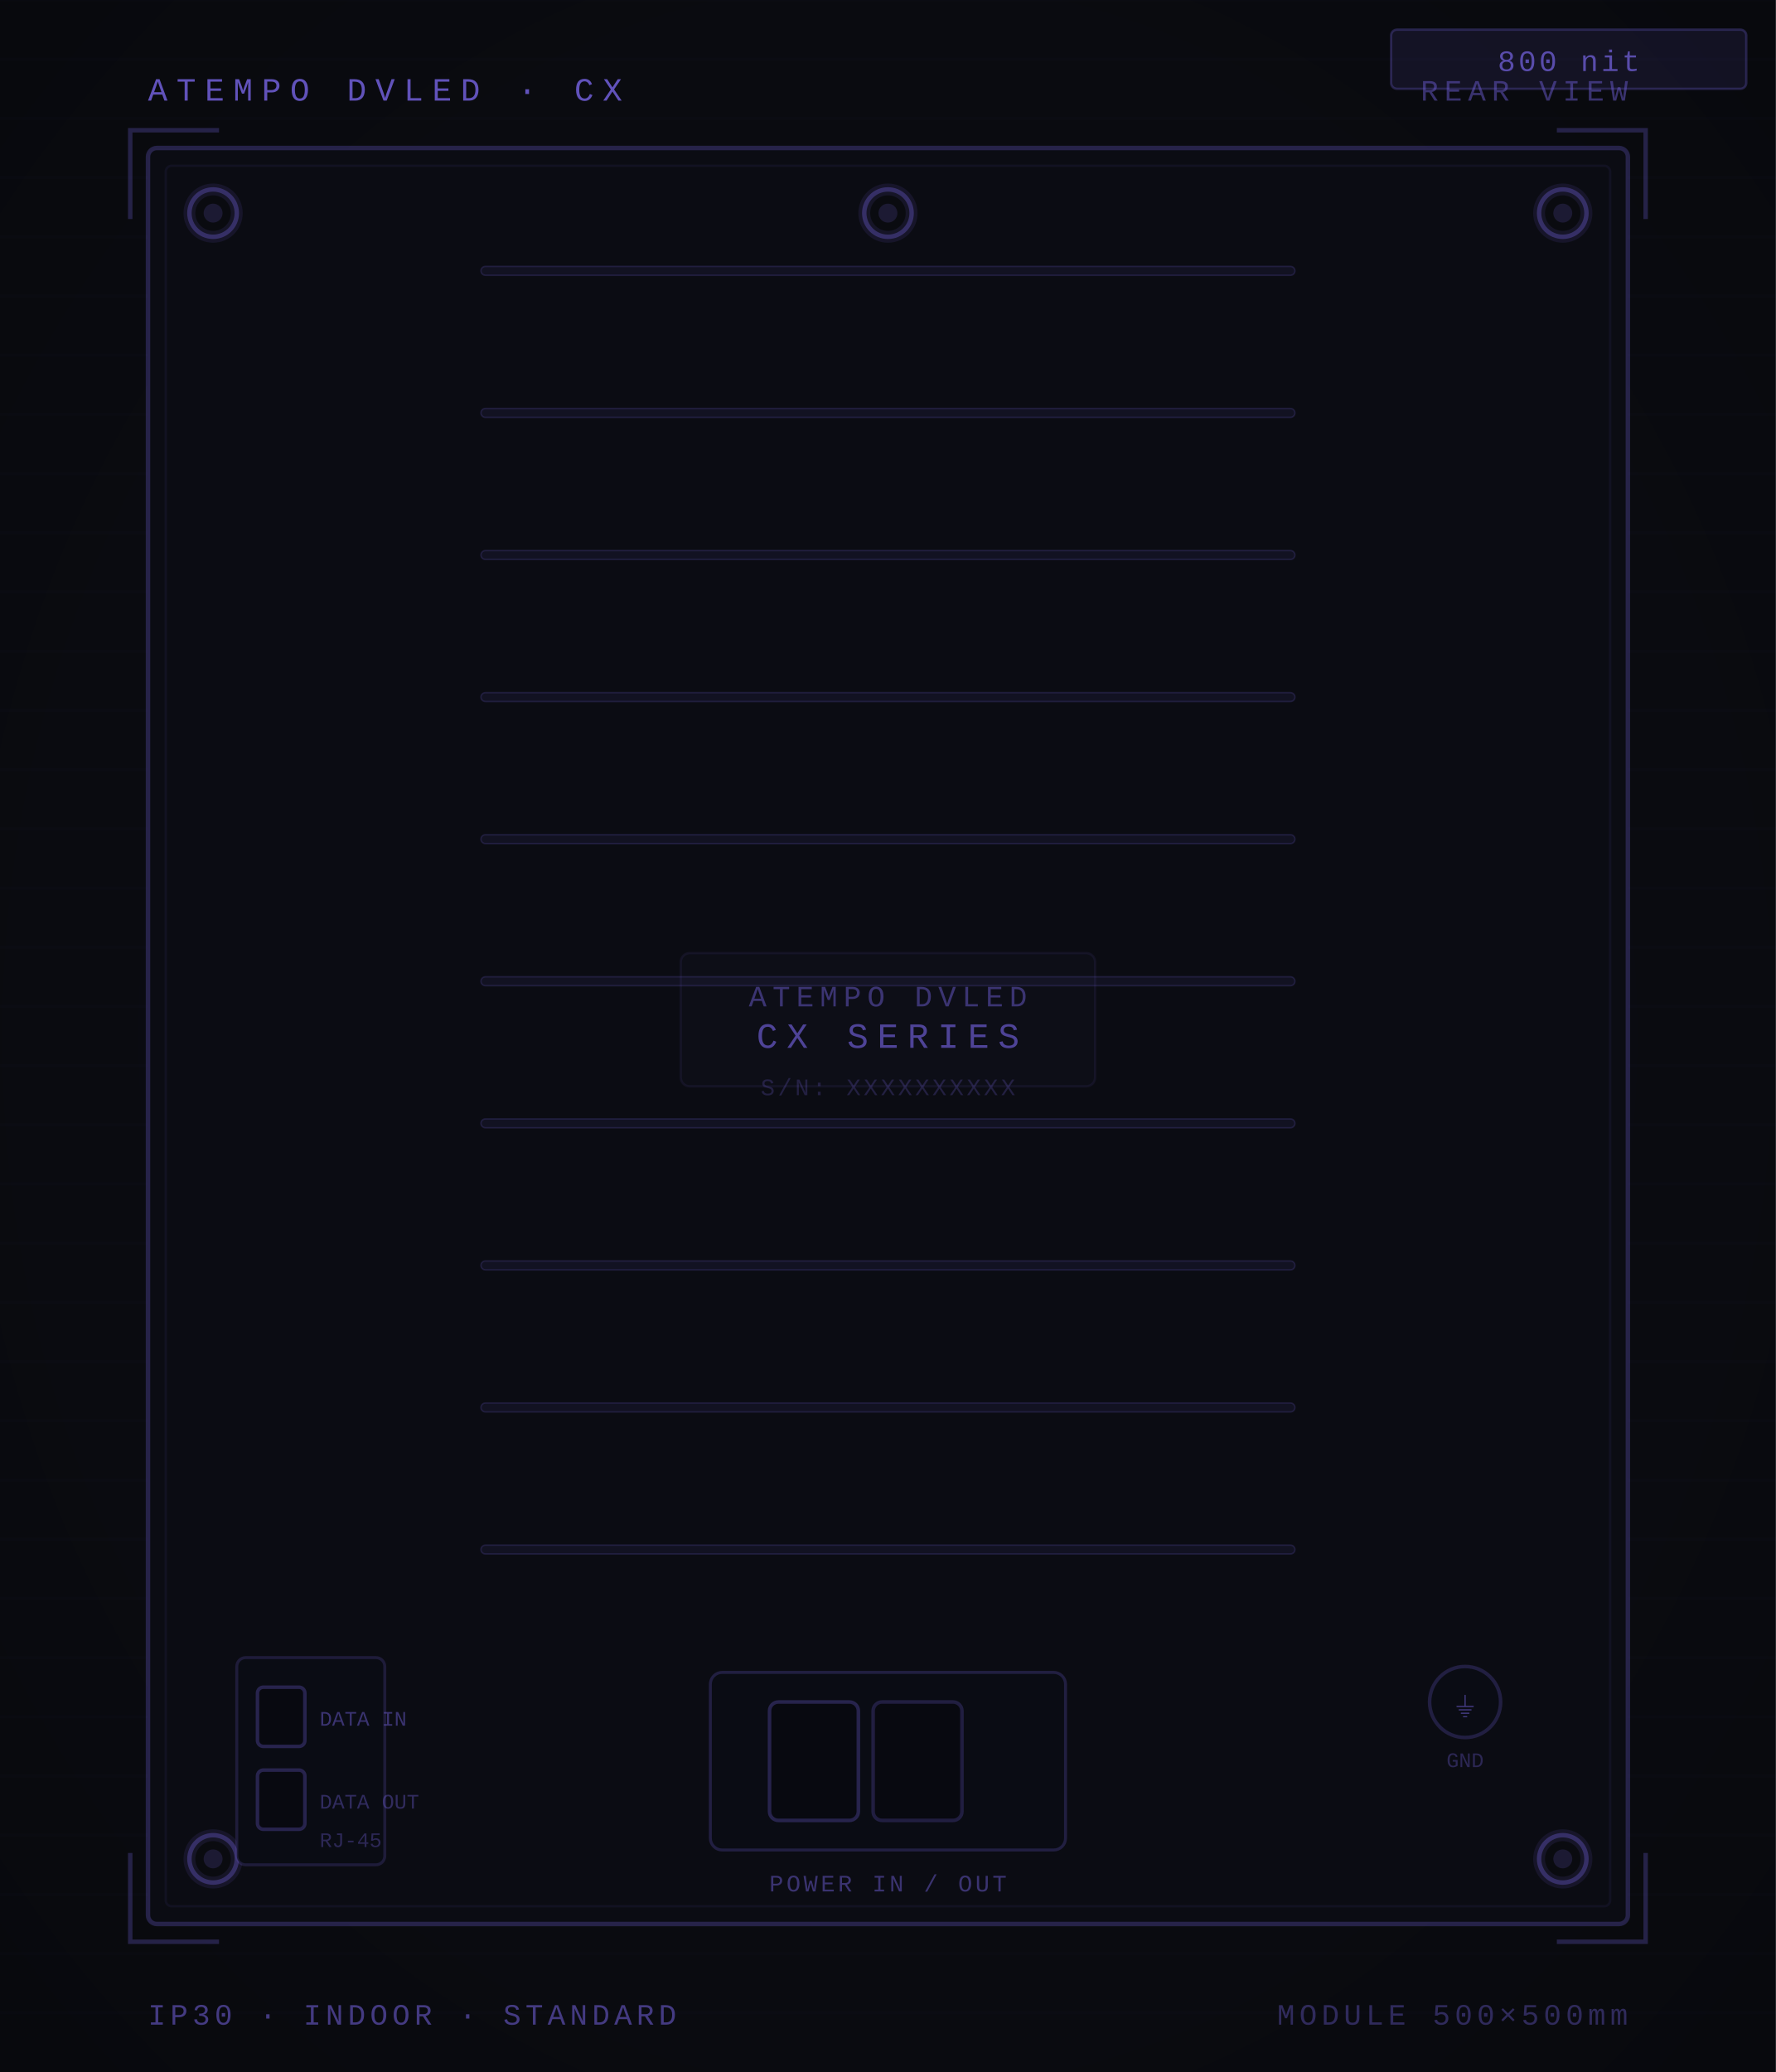
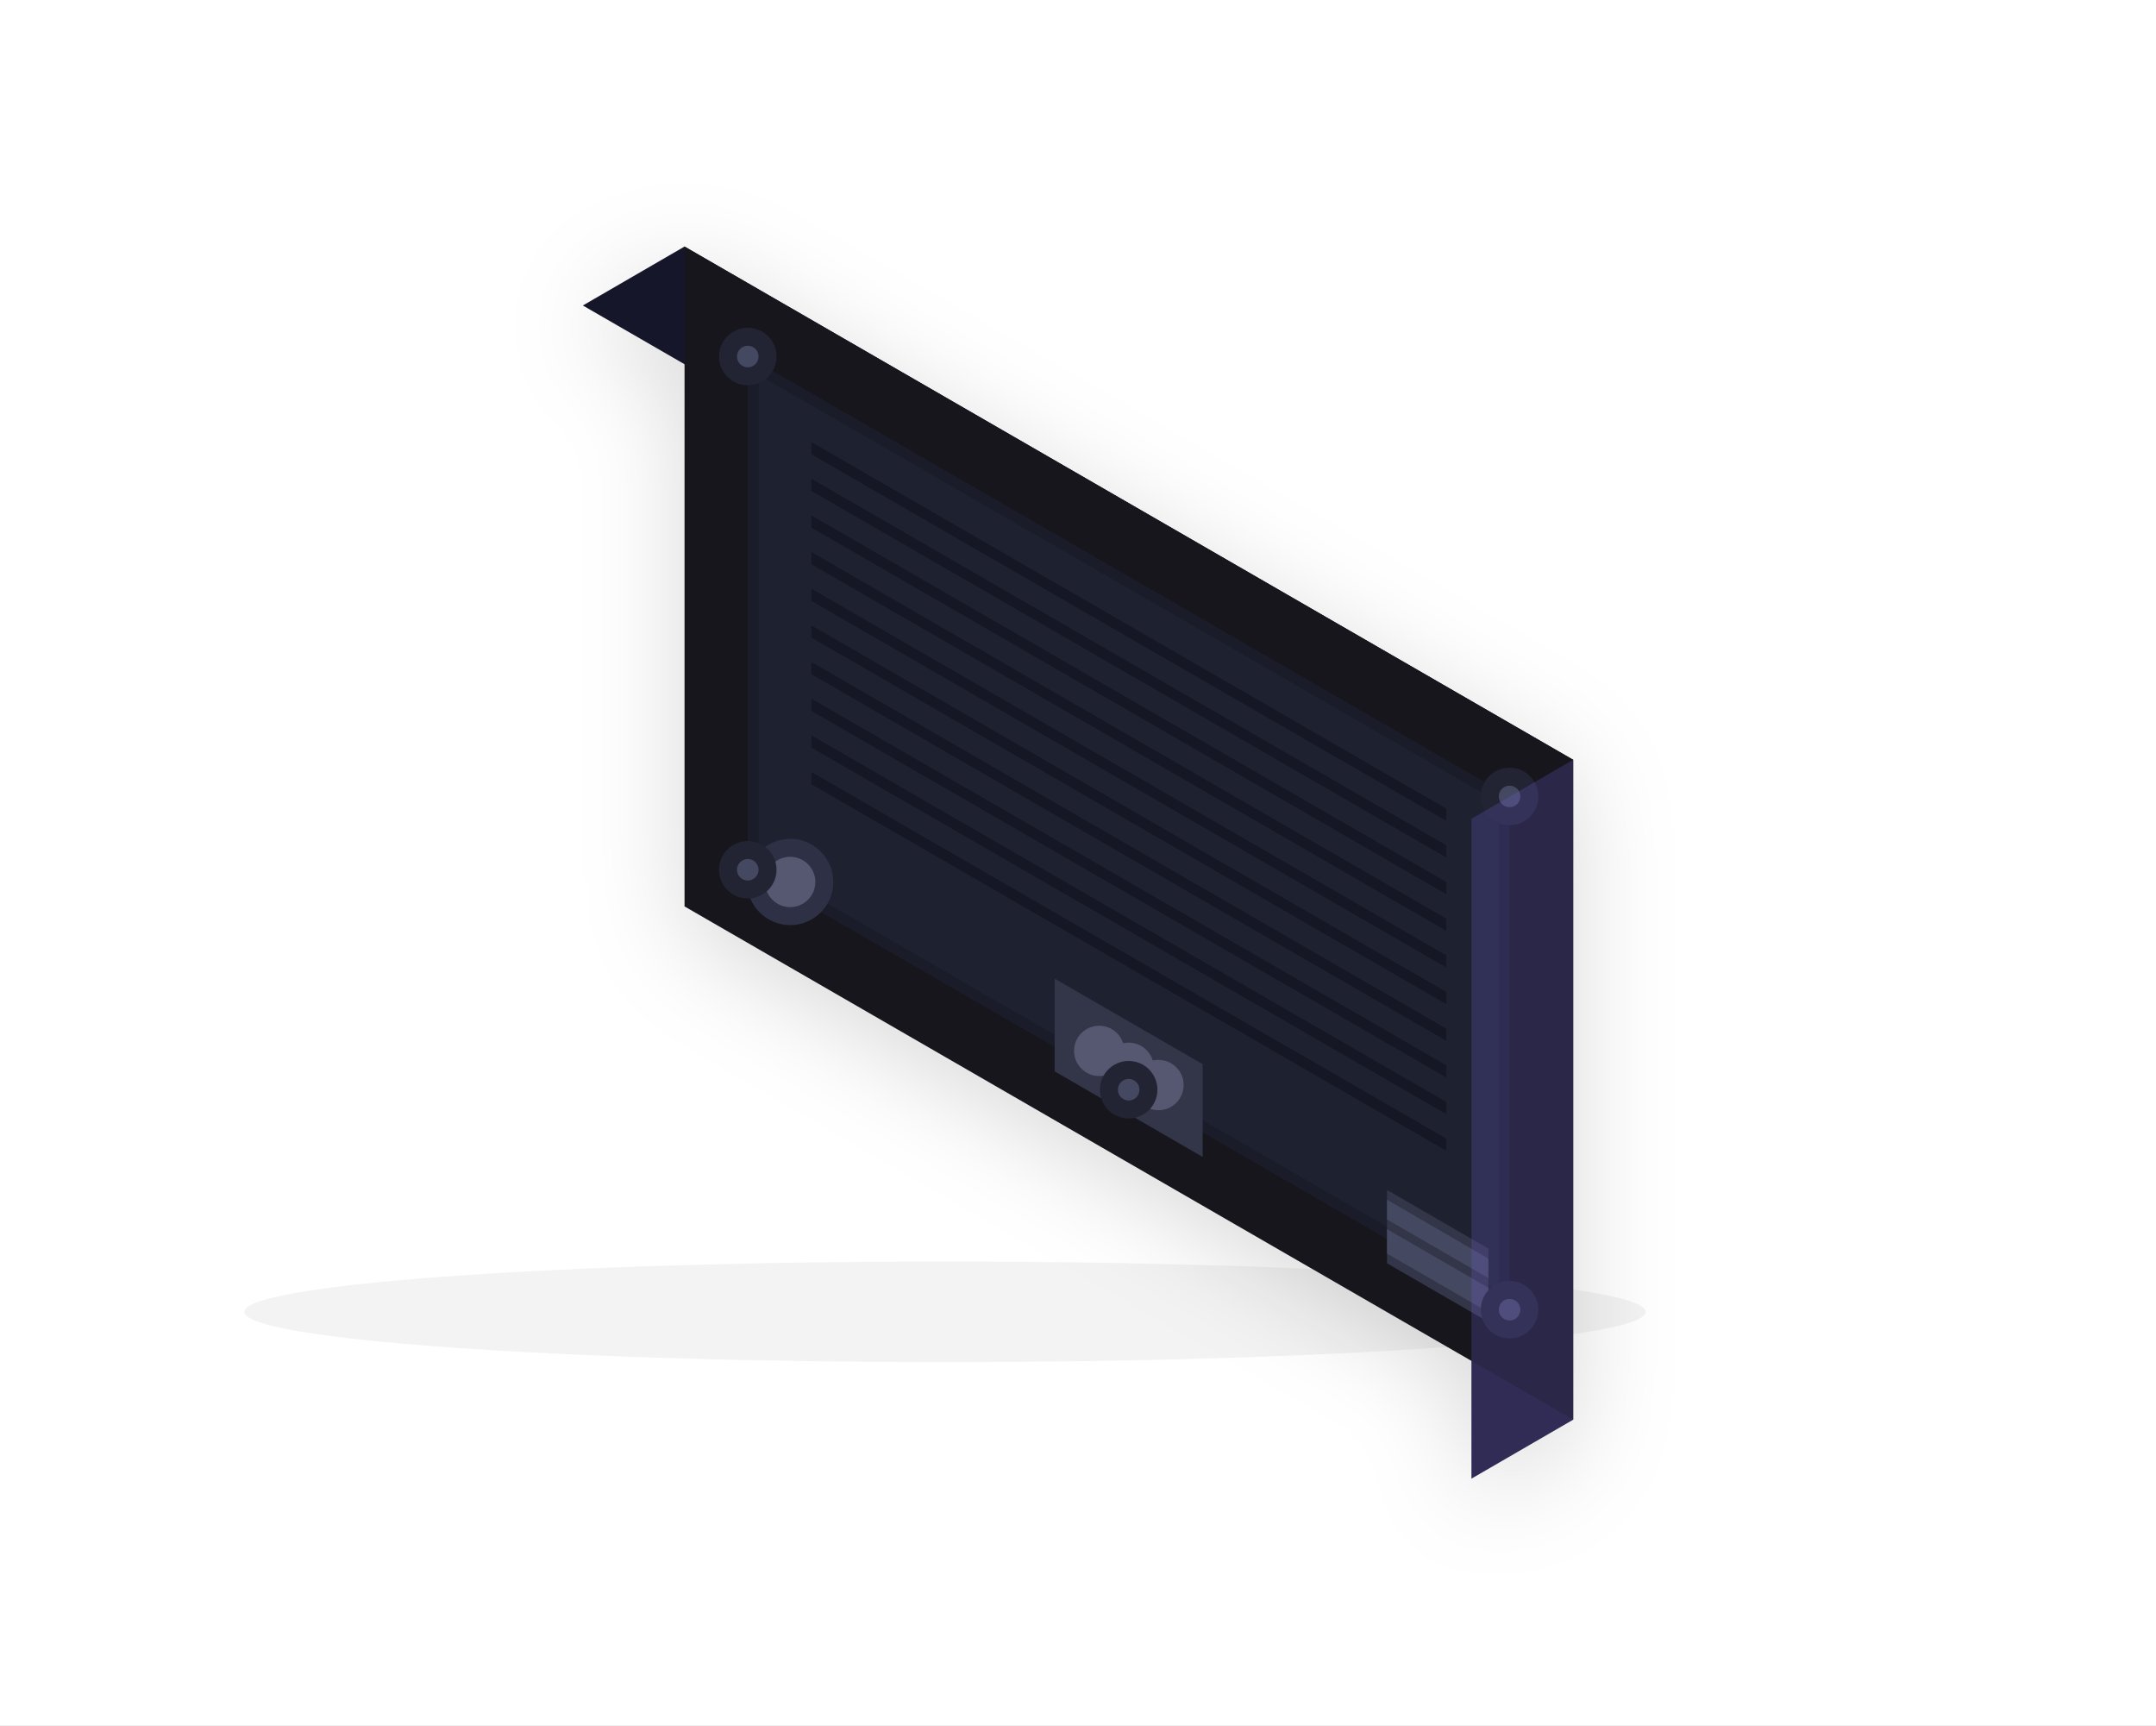
- <svg xmlns="http://www.w3.org/2000/svg" width="600" height="700" viewBox="0 0 600 700">
+ <svg xmlns="http://www.w3.org/2000/svg" width="600" height="480" viewBox="0 0 600 480">
  <defs>
-     <radialGradient id="bg" cx="50%" cy="50%" r="70%">
-       <stop offset="0%" stop-color="#0e0f16" />
-       <stop offset="100%" stop-color="#08090d" />
-     </radialGradient>
+     <filter id="sh" x="-20%" y="-20%" width="140%" height="160%">
+       <feDropShadow dx="0" dy="6" stdDeviation="14" flood-color="#000" flood-opacity="0.15" />
+     </filter>
  </defs>
-   <rect width="600" height="700" fill="url(#bg)" />
-   <line x1="0" y1="0" x2="600" y2="0" stroke="#6A5ACD" stroke-opacity="0.015" stroke-width="1" />
-   <line x1="0" y1="20" x2="600" y2="20" stroke="#6A5ACD" stroke-opacity="0.015" stroke-width="1" />
-   <line x1="0" y1="40" x2="600" y2="40" stroke="#6A5ACD" stroke-opacity="0.015" stroke-width="1" />
-   <line x1="0" y1="60" x2="600" y2="60" stroke="#6A5ACD" stroke-opacity="0.015" stroke-width="1" />
-   <line x1="0" y1="80" x2="600" y2="80" stroke="#6A5ACD" stroke-opacity="0.015" stroke-width="1" />
-   <line x1="0" y1="100" x2="600" y2="100" stroke="#6A5ACD" stroke-opacity="0.015" stroke-width="1" />
-   <line x1="0" y1="120" x2="600" y2="120" stroke="#6A5ACD" stroke-opacity="0.015" stroke-width="1" />
-   <line x1="0" y1="140" x2="600" y2="140" stroke="#6A5ACD" stroke-opacity="0.015" stroke-width="1" />
-   <line x1="0" y1="160" x2="600" y2="160" stroke="#6A5ACD" stroke-opacity="0.015" stroke-width="1" />
-   <line x1="0" y1="180" x2="600" y2="180" stroke="#6A5ACD" stroke-opacity="0.015" stroke-width="1" />
-   <line x1="0" y1="200" x2="600" y2="200" stroke="#6A5ACD" stroke-opacity="0.015" stroke-width="1" />
-   <line x1="0" y1="220" x2="600" y2="220" stroke="#6A5ACD" stroke-opacity="0.015" stroke-width="1" />
-   <line x1="0" y1="240" x2="600" y2="240" stroke="#6A5ACD" stroke-opacity="0.015" stroke-width="1" />
-   <line x1="0" y1="260" x2="600" y2="260" stroke="#6A5ACD" stroke-opacity="0.015" stroke-width="1" />
-   <line x1="0" y1="280" x2="600" y2="280" stroke="#6A5ACD" stroke-opacity="0.015" stroke-width="1" />
-   <line x1="0" y1="300" x2="600" y2="300" stroke="#6A5ACD" stroke-opacity="0.015" stroke-width="1" />
-   <line x1="0" y1="320" x2="600" y2="320" stroke="#6A5ACD" stroke-opacity="0.015" stroke-width="1" />
-   <line x1="0" y1="340" x2="600" y2="340" stroke="#6A5ACD" stroke-opacity="0.015" stroke-width="1" />
-   <line x1="0" y1="360" x2="600" y2="360" stroke="#6A5ACD" stroke-opacity="0.015" stroke-width="1" />
-   <line x1="0" y1="380" x2="600" y2="380" stroke="#6A5ACD" stroke-opacity="0.015" stroke-width="1" />
-   <line x1="0" y1="400" x2="600" y2="400" stroke="#6A5ACD" stroke-opacity="0.015" stroke-width="1" />
-   <line x1="0" y1="420" x2="600" y2="420" stroke="#6A5ACD" stroke-opacity="0.015" stroke-width="1" />
-   <line x1="0" y1="440" x2="600" y2="440" stroke="#6A5ACD" stroke-opacity="0.015" stroke-width="1" />
-   <line x1="0" y1="460" x2="600" y2="460" stroke="#6A5ACD" stroke-opacity="0.015" stroke-width="1" />
-   <line x1="0" y1="480" x2="600" y2="480" stroke="#6A5ACD" stroke-opacity="0.015" stroke-width="1" />
-   <line x1="0" y1="500" x2="600" y2="500" stroke="#6A5ACD" stroke-opacity="0.015" stroke-width="1" />
-   <line x1="0" y1="520" x2="600" y2="520" stroke="#6A5ACD" stroke-opacity="0.015" stroke-width="1" />
-   <line x1="0" y1="540" x2="600" y2="540" stroke="#6A5ACD" stroke-opacity="0.015" stroke-width="1" />
-   <line x1="0" y1="560" x2="600" y2="560" stroke="#6A5ACD" stroke-opacity="0.015" stroke-width="1" />
-   <line x1="0" y1="580" x2="600" y2="580" stroke="#6A5ACD" stroke-opacity="0.015" stroke-width="1" />
-   <line x1="0" y1="600" x2="600" y2="600" stroke="#6A5ACD" stroke-opacity="0.015" stroke-width="1" />
-   <line x1="0" y1="620" x2="600" y2="620" stroke="#6A5ACD" stroke-opacity="0.015" stroke-width="1" />
-   <line x1="0" y1="640" x2="600" y2="640" stroke="#6A5ACD" stroke-opacity="0.015" stroke-width="1" />
-   <line x1="0" y1="660" x2="600" y2="660" stroke="#6A5ACD" stroke-opacity="0.015" stroke-width="1" />
-   <line x1="0" y1="680" x2="600" y2="680" stroke="#6A5ACD" stroke-opacity="0.015" stroke-width="1" />
-   <rect x="50" y="50" width="500" height="600" fill="#0b0c13" stroke="#6A5ACD" stroke-opacity="0.3" stroke-width="1.5" rx="3" />
-   <rect x="56" y="56" width="488" height="588" fill="none" stroke="#6A5ACD" stroke-opacity="0.08" stroke-width="0.8" rx="2" />
-   <rect x="162.5" y="90.0" width="275.0" height="3" rx="1.5" fill="#6A5ACD" fill-opacity="0.08" stroke="#6A5ACD" stroke-opacity="0.2" stroke-width="0.5" />
-   <rect x="162.5" y="138.0" width="275.0" height="3" rx="1.5" fill="#6A5ACD" fill-opacity="0.08" stroke="#6A5ACD" stroke-opacity="0.2" stroke-width="0.5" />
-   <rect x="162.5" y="186.0" width="275.0" height="3" rx="1.5" fill="#6A5ACD" fill-opacity="0.08" stroke="#6A5ACD" stroke-opacity="0.2" stroke-width="0.5" />
-   <rect x="162.5" y="234.0" width="275.0" height="3" rx="1.5" fill="#6A5ACD" fill-opacity="0.08" stroke="#6A5ACD" stroke-opacity="0.2" stroke-width="0.5" />
-   <rect x="162.5" y="282.0" width="275.0" height="3" rx="1.5" fill="#6A5ACD" fill-opacity="0.08" stroke="#6A5ACD" stroke-opacity="0.2" stroke-width="0.5" />
-   <rect x="162.5" y="330.0" width="275.0" height="3" rx="1.5" fill="#6A5ACD" fill-opacity="0.08" stroke="#6A5ACD" stroke-opacity="0.2" stroke-width="0.5" />
-   <rect x="162.5" y="378.0" width="275.0" height="3" rx="1.5" fill="#6A5ACD" fill-opacity="0.08" stroke="#6A5ACD" stroke-opacity="0.2" stroke-width="0.5" />
-   <rect x="162.5" y="426.0" width="275.0" height="3" rx="1.5" fill="#6A5ACD" fill-opacity="0.08" stroke="#6A5ACD" stroke-opacity="0.2" stroke-width="0.5" />
-   <rect x="162.5" y="474.0" width="275.0" height="3" rx="1.5" fill="#6A5ACD" fill-opacity="0.08" stroke="#6A5ACD" stroke-opacity="0.2" stroke-width="0.5" />
-   <rect x="162.5" y="522.0" width="275.0" height="3" rx="1.5" fill="#6A5ACD" fill-opacity="0.08" stroke="#6A5ACD" stroke-opacity="0.2" stroke-width="0.5" />
-   <circle cx="72" cy="72" r="8" fill="#0a0b10" stroke="#6A5ACD60" stroke-width="1.5" />
-   <circle cx="72" cy="72" r="3.2" fill="#6A5ACD30" />
-   <circle cx="72" cy="72" r="8" fill="none" stroke="#6A5ACD20" stroke-width="4" />
-   <circle cx="528" cy="72" r="8" fill="#0a0b10" stroke="#6A5ACD60" stroke-width="1.5" />
-   <circle cx="528" cy="72" r="3.2" fill="#6A5ACD30" />
-   <circle cx="528" cy="72" r="8" fill="none" stroke="#6A5ACD20" stroke-width="4" />
-   <circle cx="72" cy="628" r="8" fill="#0a0b10" stroke="#6A5ACD60" stroke-width="1.5" />
-   <circle cx="72" cy="628" r="3.2" fill="#6A5ACD30" />
-   <circle cx="72" cy="628" r="8" fill="none" stroke="#6A5ACD20" stroke-width="4" />
-   <circle cx="528" cy="628" r="8" fill="#0a0b10" stroke="#6A5ACD60" stroke-width="1.5" />
-   <circle cx="528" cy="628" r="3.2" fill="#6A5ACD30" />
-   <circle cx="528" cy="628" r="8" fill="none" stroke="#6A5ACD20" stroke-width="4" />
-   <circle cx="300" cy="72" r="8" fill="#0a0b10" stroke="#6A5ACD60" stroke-width="1.5" />
-   <circle cx="300" cy="72" r="3.2" fill="#6A5ACD30" />
-   <circle cx="300" cy="72" r="8" fill="none" stroke="#6A5ACD20" stroke-width="4" />
-   <rect x="230" y="322" width="140" height="45" rx="3" fill="#6A5ACD06" stroke="#6A5ACD18" stroke-width="0.8" />
-   <text x="300" y="340" font-family="'Courier New',monospace" font-size="10" fill="#6A5ACD" opacity="0.5" text-anchor="middle" letter-spacing="2">ATEMPO DVLED</text>
-   <text x="300" y="354" font-family="'Courier New',monospace" font-size="12" fill="#6A5ACD" opacity="0.7" text-anchor="middle" letter-spacing="3">CX SERIES</text>
-   <text x="300" y="370" font-family="'Courier New',monospace" font-size="8" fill="#6A5ACD" opacity="0.25" text-anchor="middle" letter-spacing="1">S/N: XXXXXXXXXX</text>
-   <rect x="80" y="560" width="50" height="70" rx="3" fill="#0a0c14" stroke="#6A5ACD35" stroke-width="1" />
-   <rect x="87" y="570" width="16" height="20" rx="2" fill="#080910" stroke="#6A5ACD50" stroke-width="1.2" />
-   <rect x="87" y="598" width="16" height="20" rx="2" fill="#080910" stroke="#6A5ACD50" stroke-width="1.2" />
-   <text x="108" y="583" font-family="'Courier New',monospace" font-size="7" fill="#6A5ACD" opacity="0.5">DATA IN</text>
-   <text x="108" y="611" font-family="'Courier New',monospace" font-size="7" fill="#6A5ACD" opacity="0.4">DATA OUT</text>
-   <text x="108" y="624" font-family="'Courier New',monospace" font-size="7" fill="#6A5ACD" opacity="0.35">RJ-45</text>
-   <rect x="240" y="565" width="120" height="60" rx="4" fill="#0a0c14" stroke="#6A5ACD40" stroke-width="1" />
-   <rect x="260" y="575" width="30" height="40" rx="3" fill="#080910" stroke="#6A5ACD50" stroke-width="1.2" />
-   <rect x="295" y="575" width="30" height="40" rx="3" fill="#080910" stroke="#6A5ACD40" stroke-width="1.2" />
-   <text x="300" y="639" font-family="'Courier New',monospace" font-size="8" fill="#6A5ACD" opacity="0.5" text-anchor="middle" letter-spacing="1">POWER IN / OUT</text>
-   <circle cx="495" cy="575" r="12" fill="#0a0c14" stroke="#6A5ACD40" stroke-width="1.2" />
-   <text x="495" y="579" font-family="'Courier New',monospace" font-size="10" fill="#6A5ACD" opacity="0.6" text-anchor="middle">⏚</text>
-   <text x="495" y="597" font-family="'Courier New',monospace" font-size="7" fill="#6A5ACD" opacity="0.35" text-anchor="middle">GND</text>
-   <path d="M44,74 L44,44 L74,44" fill="none" stroke="#6A5ACD" stroke-opacity="0.3" stroke-width="1.5" />
-   <path d="M526,44 L556,44 L556,74" fill="none" stroke="#6A5ACD" stroke-opacity="0.3" stroke-width="1.5" />
-   <path d="M44,626 L44,656 L74,656" fill="none" stroke="#6A5ACD" stroke-opacity="0.3" stroke-width="1.5" />
-   <path d="M526,656 L556,656 L556,626" fill="none" stroke="#6A5ACD" stroke-opacity="0.3" stroke-width="1.5" />
-   <text x="50" y="34" font-family="'Courier New',monospace" font-size="11" fill="#6A5ACD" opacity="0.9" letter-spacing="3">ATEMPO DVLED · CX</text>
-   <text x="550" y="34" font-family="'Courier New',monospace" font-size="10" fill="#6A5ACD" opacity="0.5" letter-spacing="2" text-anchor="end">REAR VIEW</text>
-   <text x="50" y="684" font-family="'Courier New',monospace" font-size="10" fill="#6A5ACD" opacity="0.6" letter-spacing="1.5">IP30 · INDOOR · STANDARD</text>
-   <text x="550" y="684" font-family="'Courier New',monospace" font-size="10" fill="#6A5ACD" opacity="0.4" letter-spacing="1.5" text-anchor="end">MODULE 500×500mm</text>
-   <rect x="470" y="10" width="120" height="20" rx="2" fill="#6A5ACD" fill-opacity="0.12" stroke="#6A5ACD" stroke-opacity="0.3" stroke-width="0.8" />
-   <text x="530" y="24" font-family="'Courier New',monospace" font-size="10" fill="#6A5ACD" opacity="0.8" text-anchor="middle" letter-spacing="1">800 nit</text>
+   <rect width="600" height="480" fill="#fff" />
+   <ellipse cx="263" cy="365" rx="195" ry="14" fill="#000" opacity="0.05" />
+   <g filter="url(#sh)">
+     <polygon points="437.8,211.4 190.5,68.6 162.2,85.0 409.5,227.8" fill="#17192a" />
+     <polygon points="437.8,395.0 437.8,211.4 409.5,227.8 409.5,411.4" fill="#1d1f2f" />
+     <polygon points="437.8,395.0 190.5,252.2 190.5,68.6 437.8,211.4" fill="#12131e" />
+   </g>
+   <polygon points="420.1,364.4 208.1,242.0 208.1,99.2 420.1,221.6" fill="#1a1c2a" stroke="none" />
+   <polygon points="417.2,359.3 211.1,240.3 211.1,104.3 417.2,223.3" fill="#1e2130" stroke="none" />
+   <polygon points="334.7,321.9 293.5,298.1 293.5,272.3 334.7,296.1" fill="#333648" stroke="none" />
+   <circle cx="322.4" cy="301.9" r="7" fill="#555870" />
+   <circle cx="314.1" cy="297.1" r="7" fill="#555870" />
+   <circle cx="305.9" cy="292.4" r="7" fill="#555870" />
+   <polygon points="414.2,367.8 386.0,351.5 386.0,331.1 414.2,347.4" fill="#333648" stroke="none" />
+   <polygon points="414.2,365.1 386.0,348.8 386.0,342.0 414.2,358.3" fill="#444860" stroke="none" />
+   <polygon points="414.2,355.6 386.0,339.3 386.0,333.8 414.2,350.2" fill="#444860" stroke="none" />
+   <circle cx="219.9" cy="245.4" r="12" fill="#2e3145" />
+   <circle cx="219.9" cy="245.4" r="7" fill="#555870" />
+   <circle cx="420.1" cy="364.4" r="8" fill="#222433" />
+   <circle cx="420.1" cy="364.4" r="3" fill="#444860" />
+   <circle cx="208.1" cy="242.0" r="8" fill="#222433" />
+   <circle cx="208.1" cy="242.0" r="3" fill="#444860" />
+   <circle cx="420.1" cy="221.6" r="8" fill="#222433" />
+   <circle cx="420.1" cy="221.6" r="3" fill="#444860" />
+   <circle cx="208.1" cy="99.2" r="8" fill="#222433" />
+   <circle cx="208.1" cy="99.2" r="3" fill="#444860" />
+   <circle cx="314.1" cy="303.2" r="8" fill="#222433" />
+   <circle cx="314.1" cy="303.2" r="3" fill="#444860" />
+   <polygon points="402.5,320.2 225.8,218.2 225.8,214.8 402.5,316.8" fill="#151724" stroke="none" />
+   <polygon points="402.5,310.0 225.8,208.0 225.8,204.6 402.5,306.6" fill="#151724" stroke="none" />
+   <polygon points="402.5,299.8 225.8,197.8 225.8,194.4 402.5,296.4" fill="#151724" stroke="none" />
+   <polygon points="402.5,289.6 225.8,187.6 225.8,184.2 402.5,286.2" fill="#151724" stroke="none" />
+   <polygon points="402.5,279.4 225.8,177.4 225.8,174.0 402.5,276.0" fill="#151724" stroke="none" />
+   <polygon points="402.5,269.2 225.8,167.2 225.8,163.8 402.5,265.8" fill="#151724" stroke="none" />
+   <polygon points="402.5,259.0 225.8,157.0 225.8,153.6 402.5,255.6" fill="#151724" stroke="none" />
+   <polygon points="402.5,248.8 225.8,146.8 225.8,143.4 402.5,245.4" fill="#151724" stroke="none" />
+   <polygon points="402.5,238.6 225.8,136.6 225.8,133.2 402.5,235.2" fill="#151724" stroke="none" />
+   <polygon points="402.5,228.4 225.8,126.4 225.8,123.0 402.5,225.0" fill="#151724" stroke="none" />
+   <polygon points="437.8,395.0 437.8,211.4 409.5,227.8 409.5,411.4" fill="#6A5ACD" opacity="0.25" />
</svg>
